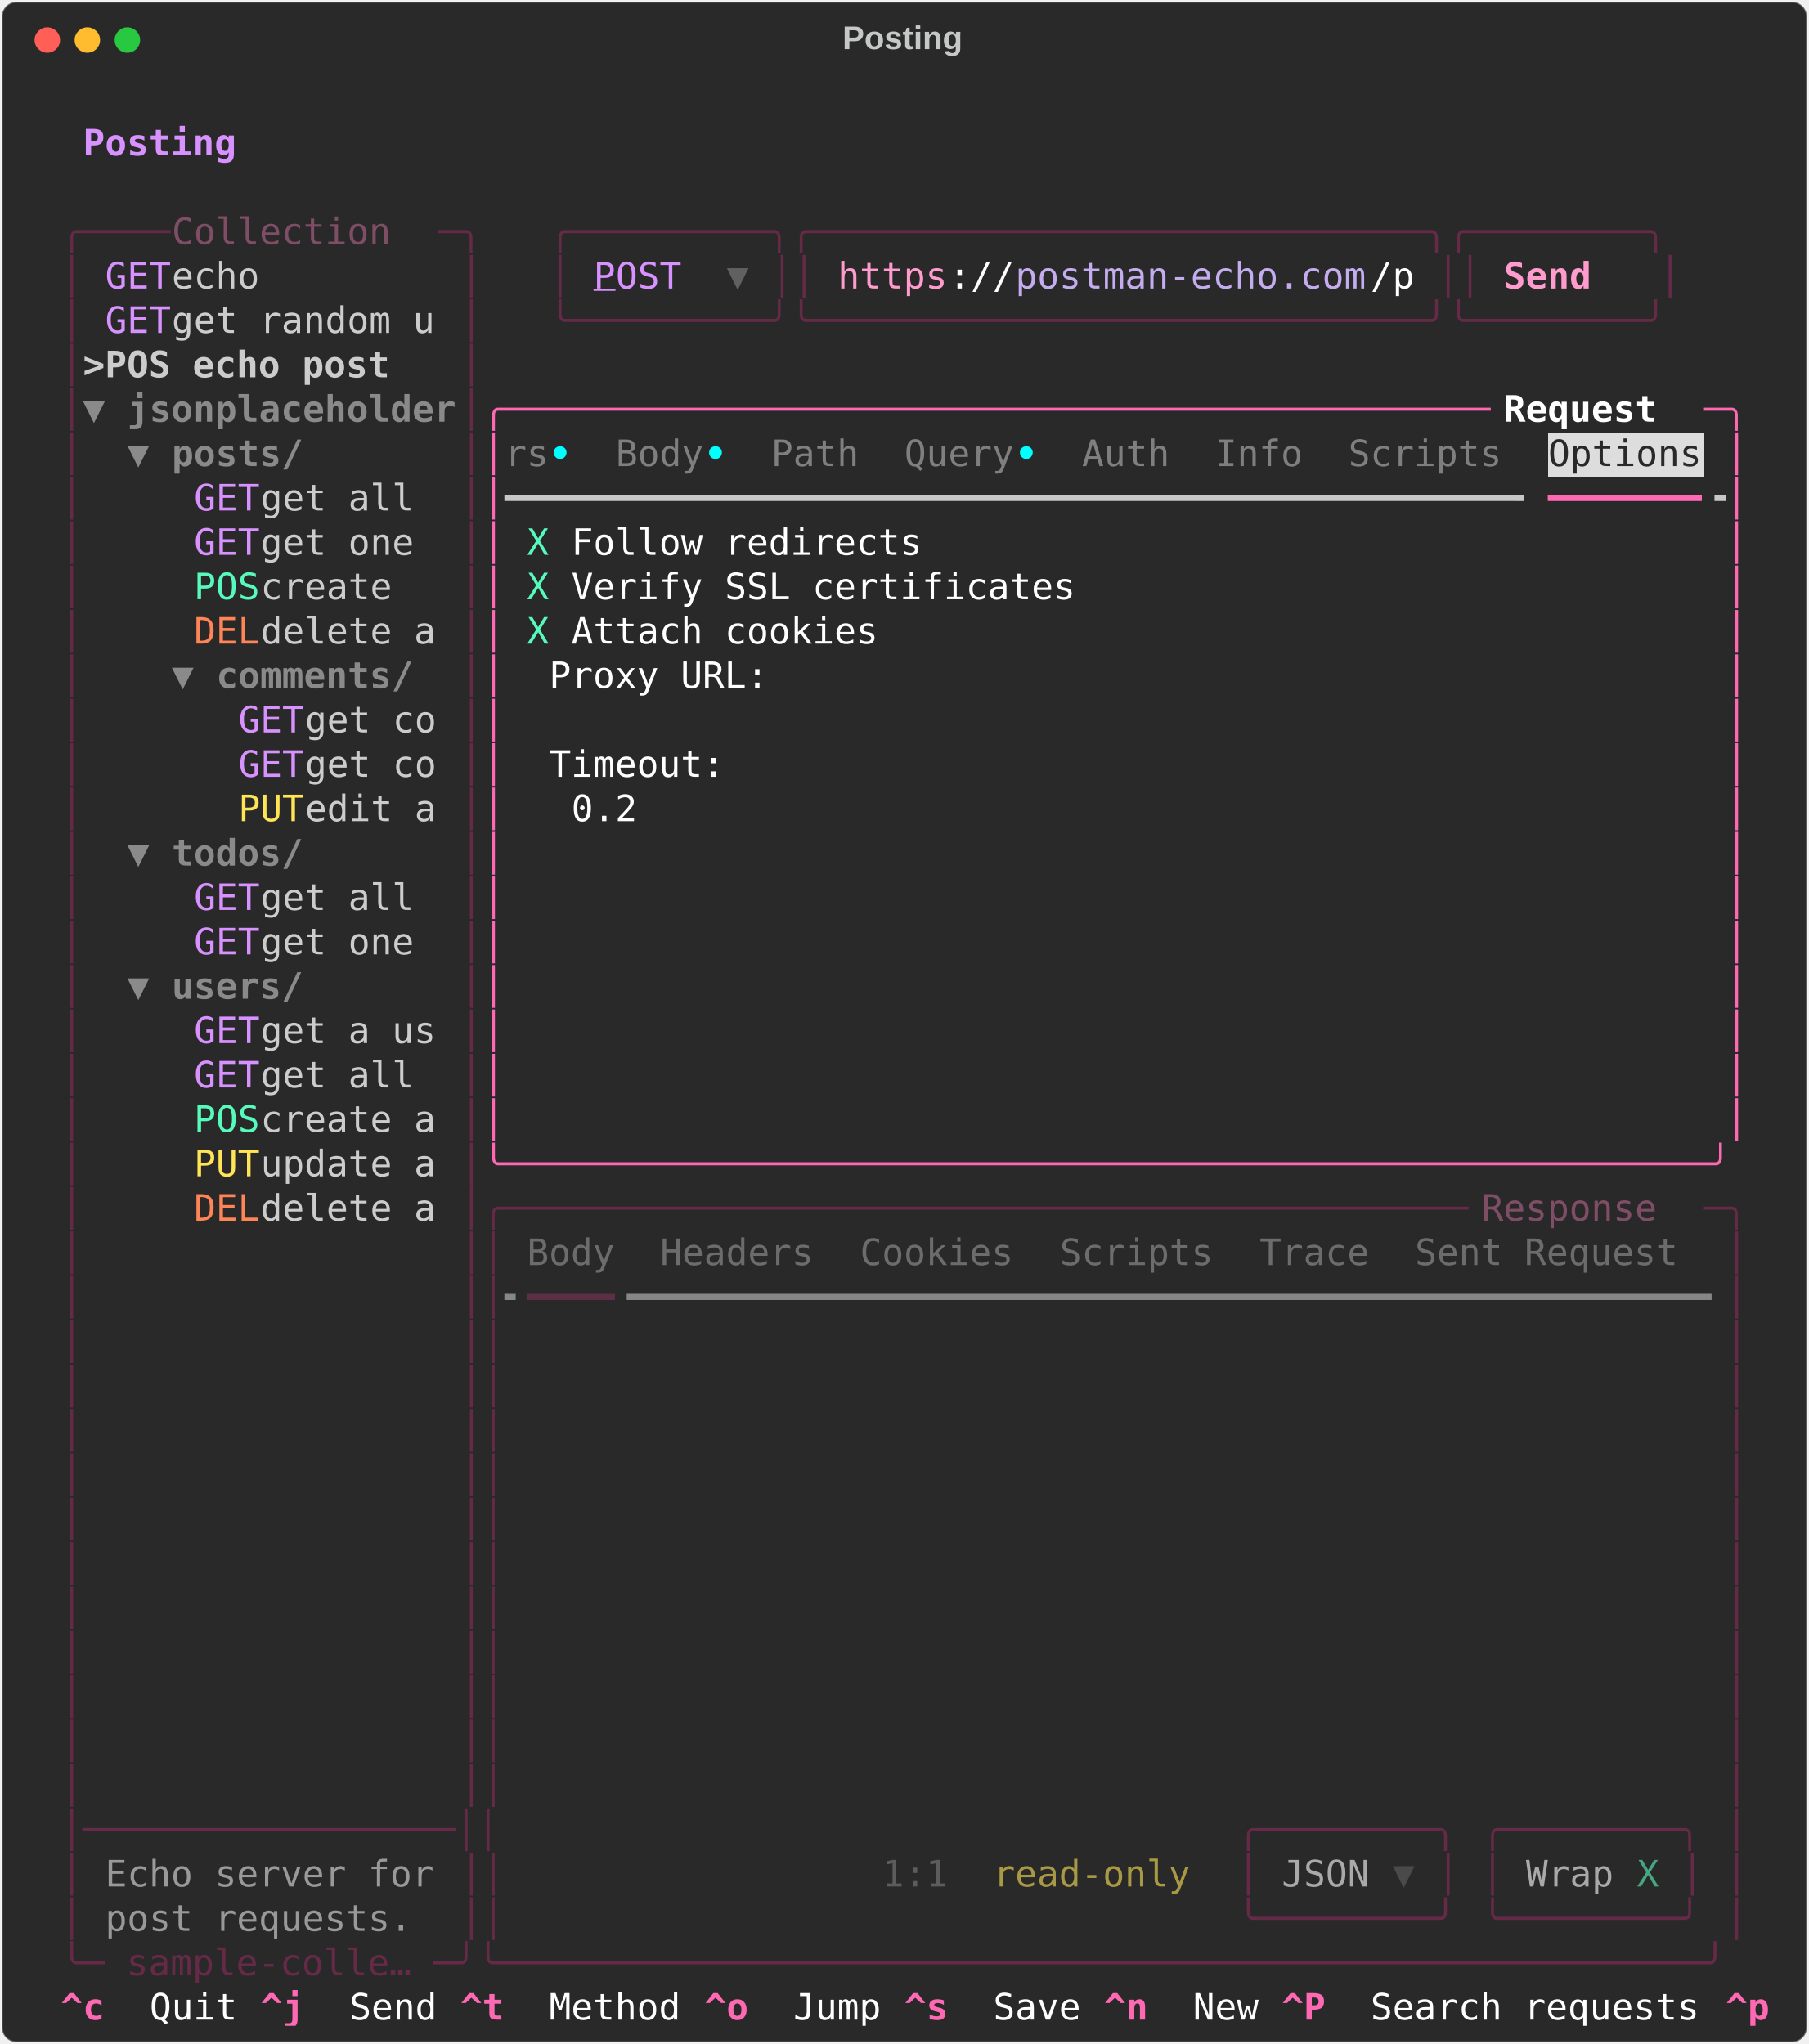
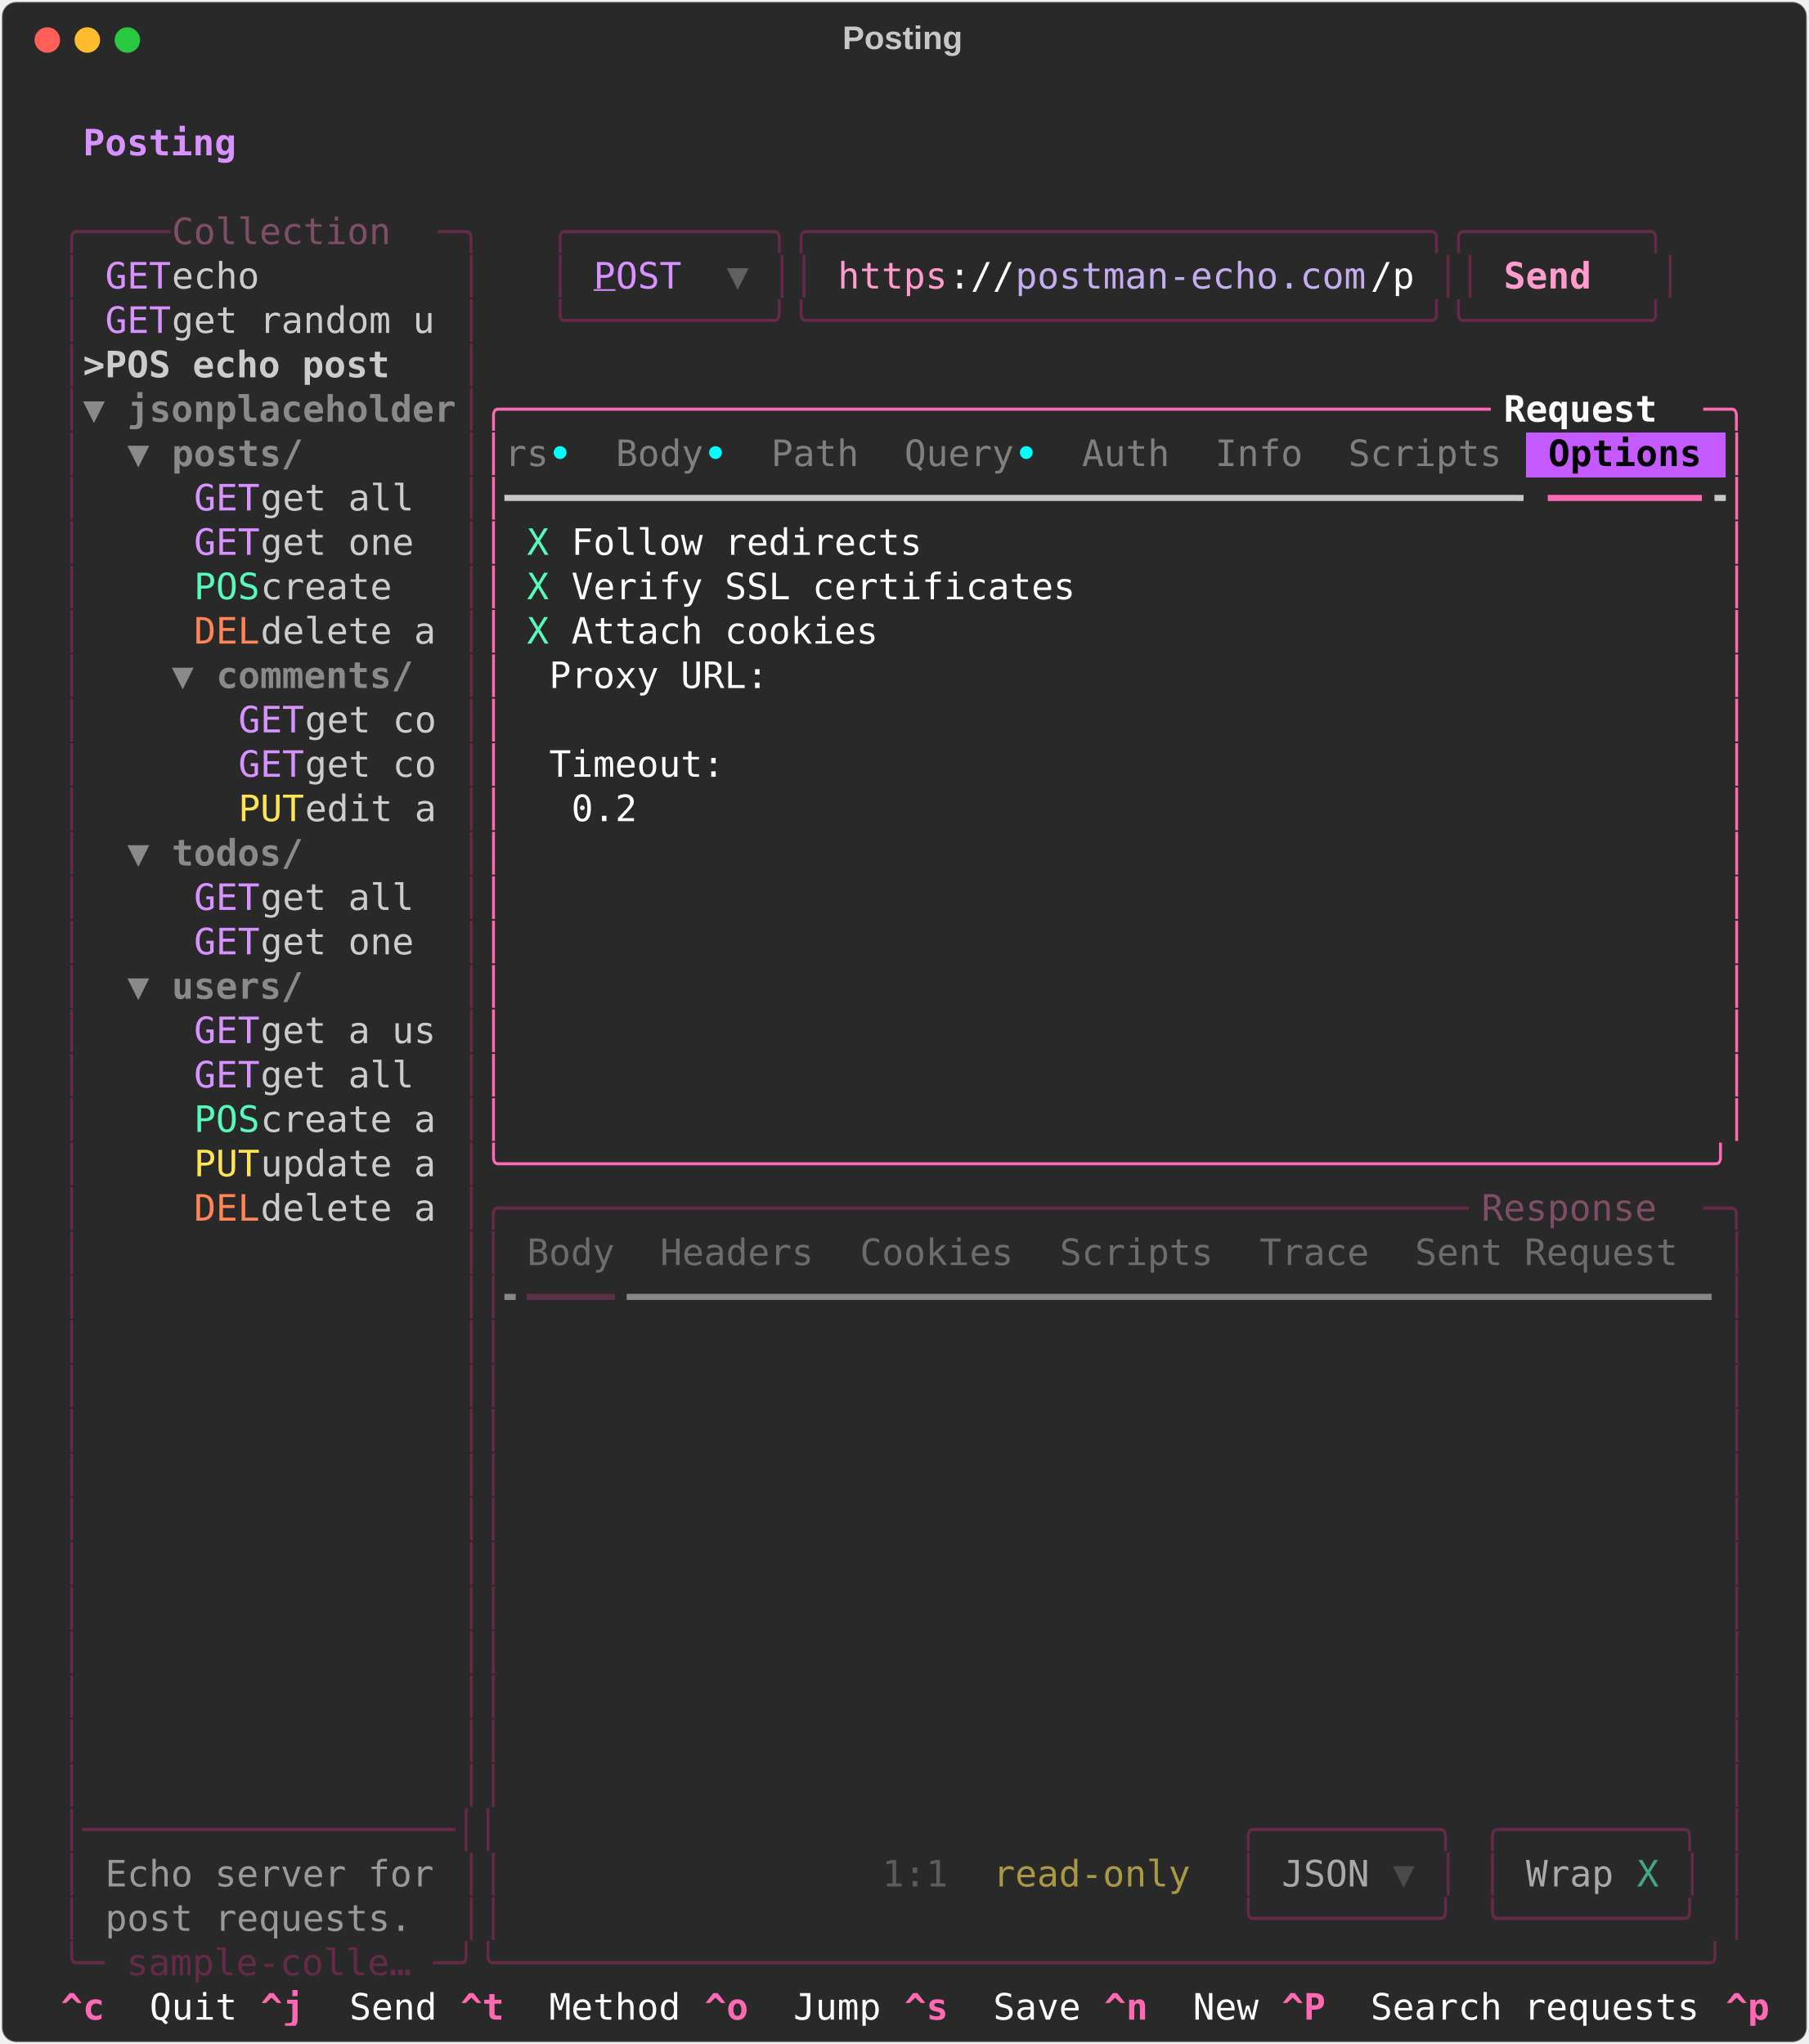
<svg xmlns="http://www.w3.org/2000/svg" class="rich-terminal" viewBox="0 0 994 1123.6">
  <style>

    @font-face {
        font-family: "Fira Code";
        src: local("FiraCode-Regular"),
                url("https://cdnjs.cloudflare.com/ajax/libs/firacode/6.2.0/woff2/FiraCode-Regular.woff2") format("woff2"),
                url("https://cdnjs.cloudflare.com/ajax/libs/firacode/6.2.0/woff/FiraCode-Regular.woff") format("woff");
        font-style: normal;
        font-weight: 400;
    }
    @font-face {
        font-family: "Fira Code";
        src: local("FiraCode-Bold"),
                url("https://cdnjs.cloudflare.com/ajax/libs/firacode/6.2.0/woff2/FiraCode-Bold.woff2") format("woff2"),
                url("https://cdnjs.cloudflare.com/ajax/libs/firacode/6.2.0/woff/FiraCode-Bold.woff") format("woff");
        font-style: bold;
        font-weight: 700;
    }

    .terminal-matrix {
        font-family: Fira Code, monospace;
        font-size: 20px;
        line-height: 24.4px;
        font-variant-east-asian: full-width;
    }

    .terminal-title {
        font-size: 18px;
        font-weight: bold;
        font-family: arial;
    }

    .terminal-r1 { fill: #c5c8c6 }
.terminal-r2 { fill: #d892ff;font-weight: bold }
.terminal-r3 { fill: #662a48 }
.terminal-r4 { fill: #7f4e66 }
.terminal-r5 { fill: #cccccc }
.terminal-r6 { fill: #d892ff }
.terminal-r7 { fill: #d892ff;text-decoration: underline; }
.terminal-r8 { fill: #606060 }
.terminal-r9 { fill: #ff9ccd }
.terminal-r10 { fill: #ffffff }
.terminal-r11 { fill: #c4adef }
.terminal-r12 { fill: #ff9ccd;font-weight: bold }
.terminal-r13 { fill: #cccccc;font-weight: bold }
.terminal-r14 { fill: #999999 }
.terminal-r15 { fill: #8a8a8a }
.terminal-r16 { fill: #8a8a8a;font-weight: bold }
.terminal-r17 { fill: #ff69b4 }
.terminal-r18 { fill: #ffffff;font-weight: bold }
.terminal-r19 { fill: #7f7f7f }
.terminal-r20 { fill: #00ffff;font-weight: bold }
- .terminal-r21 { fill: #292929 }
+ .terminal-r21 { fill: #000000;font-weight: bold }
.terminal-r22 { fill: #56fbbc }
.terminal-r23 { fill: #ff8456 }
.terminal-r24 { fill: #ffe456 }
.terminal-r25 { fill: #6c6c6c }
.terminal-r26 { fill: #868887 }
.terminal-r27 { fill: #5c2f46 }
.terminal-r28 { fill: #5c5c5c }
.terminal-r29 { fill: #a99944 }
.terminal-r30 { fill: #a9a9a9 }
.terminal-r31 { fill: #4a4a4a }
.terminal-r32 { fill: #44a781 }
.terminal-r33 { fill: #ff69b4;font-weight: bold }
    </style>
  <defs>
    <clipPath id="terminal-clip-terminal">
      <rect x="0" y="0" width="975.0" height="1072.6" />
    </clipPath>
    <clipPath id="terminal-line-0">
      <rect x="0" y="1.5" width="976" height="24.65" />
    </clipPath>
    <clipPath id="terminal-line-1">
      <rect x="0" y="25.9" width="976" height="24.65" />
    </clipPath>
    <clipPath id="terminal-line-2">
      <rect x="0" y="50.3" width="976" height="24.65" />
    </clipPath>
    <clipPath id="terminal-line-3">
      <rect x="0" y="74.7" width="976" height="24.65" />
    </clipPath>
    <clipPath id="terminal-line-4">
      <rect x="0" y="99.1" width="976" height="24.65" />
    </clipPath>
    <clipPath id="terminal-line-5">
      <rect x="0" y="123.5" width="976" height="24.65" />
    </clipPath>
    <clipPath id="terminal-line-6">
      <rect x="0" y="147.9" width="976" height="24.65" />
    </clipPath>
    <clipPath id="terminal-line-7">
      <rect x="0" y="172.3" width="976" height="24.65" />
    </clipPath>
    <clipPath id="terminal-line-8">
      <rect x="0" y="196.7" width="976" height="24.65" />
    </clipPath>
    <clipPath id="terminal-line-9">
      <rect x="0" y="221.1" width="976" height="24.65" />
    </clipPath>
    <clipPath id="terminal-line-10">
      <rect x="0" y="245.5" width="976" height="24.65" />
    </clipPath>
    <clipPath id="terminal-line-11">
      <rect x="0" y="269.9" width="976" height="24.65" />
    </clipPath>
    <clipPath id="terminal-line-12">
      <rect x="0" y="294.3" width="976" height="24.65" />
    </clipPath>
    <clipPath id="terminal-line-13">
      <rect x="0" y="318.7" width="976" height="24.65" />
    </clipPath>
    <clipPath id="terminal-line-14">
      <rect x="0" y="343.1" width="976" height="24.65" />
    </clipPath>
    <clipPath id="terminal-line-15">
      <rect x="0" y="367.5" width="976" height="24.65" />
    </clipPath>
    <clipPath id="terminal-line-16">
      <rect x="0" y="391.9" width="976" height="24.65" />
    </clipPath>
    <clipPath id="terminal-line-17">
      <rect x="0" y="416.3" width="976" height="24.65" />
    </clipPath>
    <clipPath id="terminal-line-18">
      <rect x="0" y="440.7" width="976" height="24.65" />
    </clipPath>
    <clipPath id="terminal-line-19">
      <rect x="0" y="465.1" width="976" height="24.65" />
    </clipPath>
    <clipPath id="terminal-line-20">
      <rect x="0" y="489.5" width="976" height="24.65" />
    </clipPath>
    <clipPath id="terminal-line-21">
      <rect x="0" y="513.9" width="976" height="24.65" />
    </clipPath>
    <clipPath id="terminal-line-22">
      <rect x="0" y="538.3" width="976" height="24.65" />
    </clipPath>
    <clipPath id="terminal-line-23">
      <rect x="0" y="562.7" width="976" height="24.65" />
    </clipPath>
    <clipPath id="terminal-line-24">
      <rect x="0" y="587.1" width="976" height="24.65" />
    </clipPath>
    <clipPath id="terminal-line-25">
      <rect x="0" y="611.5" width="976" height="24.65" />
    </clipPath>
    <clipPath id="terminal-line-26">
      <rect x="0" y="635.9" width="976" height="24.65" />
    </clipPath>
    <clipPath id="terminal-line-27">
      <rect x="0" y="660.3" width="976" height="24.65" />
    </clipPath>
    <clipPath id="terminal-line-28">
      <rect x="0" y="684.7" width="976" height="24.65" />
    </clipPath>
    <clipPath id="terminal-line-29">
      <rect x="0" y="709.1" width="976" height="24.65" />
    </clipPath>
    <clipPath id="terminal-line-30">
      <rect x="0" y="733.5" width="976" height="24.65" />
    </clipPath>
    <clipPath id="terminal-line-31">
      <rect x="0" y="757.9" width="976" height="24.65" />
    </clipPath>
    <clipPath id="terminal-line-32">
      <rect x="0" y="782.3" width="976" height="24.65" />
    </clipPath>
    <clipPath id="terminal-line-33">
      <rect x="0" y="806.7" width="976" height="24.65" />
    </clipPath>
    <clipPath id="terminal-line-34">
      <rect x="0" y="831.1" width="976" height="24.65" />
    </clipPath>
    <clipPath id="terminal-line-35">
      <rect x="0" y="855.5" width="976" height="24.65" />
    </clipPath>
    <clipPath id="terminal-line-36">
      <rect x="0" y="879.9" width="976" height="24.65" />
    </clipPath>
    <clipPath id="terminal-line-37">
      <rect x="0" y="904.3" width="976" height="24.65" />
    </clipPath>
    <clipPath id="terminal-line-38">
      <rect x="0" y="928.7" width="976" height="24.65" />
    </clipPath>
    <clipPath id="terminal-line-39">
      <rect x="0" y="953.1" width="976" height="24.65" />
    </clipPath>
    <clipPath id="terminal-line-40">
      <rect x="0" y="977.5" width="976" height="24.65" />
    </clipPath>
    <clipPath id="terminal-line-41">
      <rect x="0" y="1001.9" width="976" height="24.65" />
    </clipPath>
    <clipPath id="terminal-line-42">
      <rect x="0" y="1026.3" width="976" height="24.65" />
    </clipPath>
  </defs>
  <rect fill="#292929" stroke="rgba(255,255,255,0.35)" stroke-width="1" x="1" y="1" width="992" height="1121.6" rx="8" />
  <text class="terminal-title" fill="#c5c8c6" text-anchor="middle" x="496" y="27">Posting</text>
  <g transform="translate(26,22)">
    <circle cx="0" cy="0" r="7" fill="#ff5f57" />
    <circle cx="22" cy="0" r="7" fill="#febc2e" />
    <circle cx="44" cy="0" r="7" fill="#28c840" />
  </g>
  <g transform="translate(9, 41)" clip-path="url(#terminal-clip-terminal)">
-     <rect fill="#dddddd" x="841.8" y="196.7" width="85.4" height="24.65" shape-rendering="crispEdges" />
+     <rect fill="#c45aff" x="829.6" y="196.7" width="12.2" height="24.65" shape-rendering="crispEdges" />
+     <rect fill="#c45aff" x="841.8" y="196.7" width="85.4" height="24.65" shape-rendering="crispEdges" />
+     <rect fill="#c45aff" x="927.2" y="196.7" width="12.2" height="24.65" shape-rendering="crispEdges" />
    <g class="terminal-matrix">
      <text class="terminal-r1" x="976" y="20" textLength="12.2" clip-path="url(#terminal-line-0)">
</text>
      <text class="terminal-r2" x="36.6" y="44.4" textLength="85.4" clip-path="url(#terminal-line-1)">Posting</text>
      <text class="terminal-r1" x="976" y="44.4" textLength="12.2" clip-path="url(#terminal-line-1)">
</text>
      <text class="terminal-r1" x="976" y="68.8" textLength="12.2" clip-path="url(#terminal-line-2)">
</text>
      <text class="terminal-r3" x="24.4" y="93.2" textLength="61" clip-path="url(#terminal-line-3)">╭────</text>
      <text class="terminal-r4" x="85.4" y="93.2" textLength="146.4" clip-path="url(#terminal-line-3)"> Collection </text>
      <text class="terminal-r3" x="231.8" y="93.2" textLength="24.4" clip-path="url(#terminal-line-3)">─╮</text>
      <text class="terminal-r3" x="292.8" y="93.2" textLength="622.2" clip-path="url(#terminal-line-3)">╭─────────╮╭────────────────────────────╮╭────────╮</text>
      <text class="terminal-r1" x="976" y="93.2" textLength="12.2" clip-path="url(#terminal-line-3)">
</text>
      <text class="terminal-r3" x="24.4" y="117.6" textLength="12.2" clip-path="url(#terminal-line-4)">│</text>
      <text class="terminal-r6" x="48.8" y="117.6" textLength="36.6" clip-path="url(#terminal-line-4)">GET</text>
      <text class="terminal-r5" x="85.4" y="117.6" textLength="61" clip-path="url(#terminal-line-4)"> echo</text>
      <text class="terminal-r3" x="244" y="117.6" textLength="12.2" clip-path="url(#terminal-line-4)">│</text>
      <text class="terminal-r3" x="292.8" y="117.6" textLength="12.2" clip-path="url(#terminal-line-4)">│</text>
      <text class="terminal-r7" x="317.2" y="117.6" textLength="12.2" clip-path="url(#terminal-line-4)">P</text>
      <text class="terminal-r6" x="329.4" y="117.6" textLength="36.6" clip-path="url(#terminal-line-4)">OST</text>
      <text class="terminal-r8" x="390.4" y="117.6" textLength="12.2" clip-path="url(#terminal-line-4)">▼</text>
      <text class="terminal-r3" x="414.8" y="117.6" textLength="24.4" clip-path="url(#terminal-line-4)">││</text>
      <text class="terminal-r9" x="451.4" y="117.6" textLength="61" clip-path="url(#terminal-line-4)">https</text>
      <text class="terminal-r10" x="512.4" y="117.6" textLength="36.6" clip-path="url(#terminal-line-4)">://</text>
      <text class="terminal-r11" x="549" y="117.6" textLength="195.2" clip-path="url(#terminal-line-4)">postman-echo.com</text>
      <text class="terminal-r10" x="744.2" y="117.6" textLength="24.4" clip-path="url(#terminal-line-4)">/p</text>
      <text class="terminal-r3" x="780.8" y="117.6" textLength="24.4" clip-path="url(#terminal-line-4)">││</text>
      <text class="terminal-r12" x="817.4" y="117.6" textLength="73.2" clip-path="url(#terminal-line-4)"> Send </text>
      <text class="terminal-r3" x="902.8" y="117.6" textLength="12.2" clip-path="url(#terminal-line-4)">│</text>
      <text class="terminal-r1" x="976" y="117.6" textLength="12.2" clip-path="url(#terminal-line-4)">
</text>
      <text class="terminal-r3" x="24.4" y="142" textLength="12.2" clip-path="url(#terminal-line-5)">│</text>
      <text class="terminal-r6" x="48.8" y="142" textLength="36.6" clip-path="url(#terminal-line-5)">GET</text>
      <text class="terminal-r5" x="85.4" y="142" textLength="158.6" clip-path="url(#terminal-line-5)"> get random u</text>
      <text class="terminal-r3" x="244" y="142" textLength="12.2" clip-path="url(#terminal-line-5)">│</text>
      <text class="terminal-r3" x="292.8" y="142" textLength="622.2" clip-path="url(#terminal-line-5)">╰─────────╯╰────────────────────────────╯╰────────╯</text>
      <text class="terminal-r1" x="976" y="142" textLength="12.2" clip-path="url(#terminal-line-5)">
</text>
      <text class="terminal-r3" x="24.4" y="166.4" textLength="12.2" clip-path="url(#terminal-line-6)">│</text>
      <text class="terminal-r13" x="36.6" y="166.4" textLength="170.8" clip-path="url(#terminal-line-6)">&gt;POS echo post</text>
      <text class="terminal-r3" x="244" y="166.4" textLength="12.2" clip-path="url(#terminal-line-6)">│</text>
      <text class="terminal-r1" x="976" y="166.4" textLength="12.2" clip-path="url(#terminal-line-6)">
</text>
      <text class="terminal-r3" x="24.4" y="190.8" textLength="12.2" clip-path="url(#terminal-line-7)">│</text>
      <text class="terminal-r15" x="36.6" y="190.8" textLength="24.4" clip-path="url(#terminal-line-7)">▼ </text>
      <text class="terminal-r16" x="61" y="190.8" textLength="183" clip-path="url(#terminal-line-7)">jsonplaceholder</text>
      <text class="terminal-r3" x="244" y="190.8" textLength="12.2" clip-path="url(#terminal-line-7)">│</text>
      <text class="terminal-r17" x="256.2" y="190.8" textLength="561.2" clip-path="url(#terminal-line-7)">╭─────────────────────────────────────────────</text>
      <text class="terminal-r18" x="817.4" y="190.8" textLength="109.8" clip-path="url(#terminal-line-7)"> Request </text>
      <text class="terminal-r17" x="927.2" y="190.8" textLength="24.4" clip-path="url(#terminal-line-7)">─╮</text>
      <text class="terminal-r1" x="976" y="190.8" textLength="12.2" clip-path="url(#terminal-line-7)">
</text>
      <text class="terminal-r3" x="24.4" y="215.2" textLength="12.2" clip-path="url(#terminal-line-8)">│</text>
      <text class="terminal-r15" x="61" y="215.2" textLength="24.4" clip-path="url(#terminal-line-8)">▼ </text>
      <text class="terminal-r16" x="85.4" y="215.2" textLength="73.2" clip-path="url(#terminal-line-8)">posts/</text>
      <text class="terminal-r3" x="244" y="215.2" textLength="12.2" clip-path="url(#terminal-line-8)">│</text>
      <text class="terminal-r17" x="256.2" y="215.2" textLength="12.2" clip-path="url(#terminal-line-8)">│</text>
      <text class="terminal-r19" x="268.4" y="215.2" textLength="24.4" clip-path="url(#terminal-line-8)">rs</text>
      <text class="terminal-r20" x="292.8" y="215.2" textLength="12.2" clip-path="url(#terminal-line-8)">•</text>
      <text class="terminal-r19" x="329.4" y="215.2" textLength="48.8" clip-path="url(#terminal-line-8)">Body</text>
      <text class="terminal-r20" x="378.2" y="215.2" textLength="12.2" clip-path="url(#terminal-line-8)">•</text>
      <text class="terminal-r19" x="414.8" y="215.2" textLength="48.8" clip-path="url(#terminal-line-8)">Path</text>
      <text class="terminal-r19" x="488" y="215.2" textLength="61" clip-path="url(#terminal-line-8)">Query</text>
      <text class="terminal-r20" x="549" y="215.2" textLength="12.2" clip-path="url(#terminal-line-8)">•</text>
      <text class="terminal-r19" x="585.6" y="215.2" textLength="48.8" clip-path="url(#terminal-line-8)">Auth</text>
      <text class="terminal-r19" x="658.8" y="215.2" textLength="48.8" clip-path="url(#terminal-line-8)">Info</text>
      <text class="terminal-r19" x="732" y="215.2" textLength="85.4" clip-path="url(#terminal-line-8)">Scripts</text>
      <text class="terminal-r21" x="841.8" y="215.2" textLength="85.4" clip-path="url(#terminal-line-8)">Options</text>
      <text class="terminal-r17" x="939.4" y="215.2" textLength="12.2" clip-path="url(#terminal-line-8)">│</text>
      <text class="terminal-r1" x="976" y="215.2" textLength="12.2" clip-path="url(#terminal-line-8)">
</text>
      <text class="terminal-r3" x="24.4" y="239.6" textLength="12.2" clip-path="url(#terminal-line-9)">│</text>
      <text class="terminal-r6" x="97.6" y="239.6" textLength="36.6" clip-path="url(#terminal-line-9)">GET</text>
      <text class="terminal-r5" x="134.2" y="239.6" textLength="97.6" clip-path="url(#terminal-line-9)"> get all</text>
      <text class="terminal-r3" x="244" y="239.6" textLength="12.2" clip-path="url(#terminal-line-9)">│</text>
      <text class="terminal-r17" x="256.2" y="239.6" textLength="12.2" clip-path="url(#terminal-line-9)">│</text>
      <text class="terminal-r1" x="268.4" y="239.6" textLength="573.4" clip-path="url(#terminal-line-9)">━━━━━━━━━━━━━━━━━━━━━━━━━━━━━━━━━━━━━━━━━━━━━━╸</text>
      <text class="terminal-r17" x="841.8" y="239.6" textLength="85.4" clip-path="url(#terminal-line-9)">━━━━━━━</text>
      <text class="terminal-r1" x="927.2" y="239.6" textLength="12.2" clip-path="url(#terminal-line-9)">╺</text>
      <text class="terminal-r17" x="939.4" y="239.6" textLength="12.2" clip-path="url(#terminal-line-9)">│</text>
      <text class="terminal-r1" x="976" y="239.6" textLength="12.2" clip-path="url(#terminal-line-9)">
</text>
      <text class="terminal-r3" x="24.4" y="264" textLength="12.2" clip-path="url(#terminal-line-10)">│</text>
      <text class="terminal-r6" x="97.6" y="264" textLength="36.6" clip-path="url(#terminal-line-10)">GET</text>
      <text class="terminal-r5" x="134.2" y="264" textLength="97.6" clip-path="url(#terminal-line-10)"> get one</text>
      <text class="terminal-r3" x="244" y="264" textLength="12.2" clip-path="url(#terminal-line-10)">│</text>
      <text class="terminal-r17" x="256.2" y="264" textLength="12.2" clip-path="url(#terminal-line-10)">│</text>
      <text class="terminal-r22" x="280.6" y="264" textLength="12.2" clip-path="url(#terminal-line-10)">X</text>
      <text class="terminal-r10" x="305" y="264" textLength="195.2" clip-path="url(#terminal-line-10)">Follow redirects</text>
      <text class="terminal-r17" x="939.4" y="264" textLength="12.2" clip-path="url(#terminal-line-10)">│</text>
      <text class="terminal-r1" x="976" y="264" textLength="12.2" clip-path="url(#terminal-line-10)">
</text>
      <text class="terminal-r3" x="24.4" y="288.4" textLength="12.2" clip-path="url(#terminal-line-11)">│</text>
      <text class="terminal-r22" x="97.6" y="288.4" textLength="36.6" clip-path="url(#terminal-line-11)">POS</text>
      <text class="terminal-r5" x="134.2" y="288.4" textLength="85.4" clip-path="url(#terminal-line-11)"> create</text>
      <text class="terminal-r3" x="244" y="288.4" textLength="12.2" clip-path="url(#terminal-line-11)">│</text>
      <text class="terminal-r17" x="256.2" y="288.4" textLength="12.2" clip-path="url(#terminal-line-11)">│</text>
      <text class="terminal-r22" x="280.6" y="288.4" textLength="12.2" clip-path="url(#terminal-line-11)">X</text>
      <text class="terminal-r10" x="305" y="288.4" textLength="280.6" clip-path="url(#terminal-line-11)">Verify SSL certificates</text>
      <text class="terminal-r17" x="939.4" y="288.4" textLength="12.2" clip-path="url(#terminal-line-11)">│</text>
      <text class="terminal-r1" x="976" y="288.4" textLength="12.2" clip-path="url(#terminal-line-11)">
</text>
      <text class="terminal-r3" x="24.4" y="312.8" textLength="12.2" clip-path="url(#terminal-line-12)">│</text>
      <text class="terminal-r23" x="97.6" y="312.8" textLength="36.6" clip-path="url(#terminal-line-12)">DEL</text>
      <text class="terminal-r5" x="134.2" y="312.8" textLength="109.8" clip-path="url(#terminal-line-12)"> delete a</text>
      <text class="terminal-r3" x="244" y="312.8" textLength="12.2" clip-path="url(#terminal-line-12)">│</text>
      <text class="terminal-r17" x="256.2" y="312.8" textLength="12.2" clip-path="url(#terminal-line-12)">│</text>
      <text class="terminal-r22" x="280.6" y="312.8" textLength="12.2" clip-path="url(#terminal-line-12)">X</text>
      <text class="terminal-r10" x="305" y="312.8" textLength="170.8" clip-path="url(#terminal-line-12)">Attach cookies</text>
      <text class="terminal-r17" x="939.4" y="312.8" textLength="12.2" clip-path="url(#terminal-line-12)">│</text>
      <text class="terminal-r1" x="976" y="312.8" textLength="12.2" clip-path="url(#terminal-line-12)">
</text>
      <text class="terminal-r3" x="24.4" y="337.2" textLength="12.2" clip-path="url(#terminal-line-13)">│</text>
      <text class="terminal-r15" x="85.4" y="337.2" textLength="24.4" clip-path="url(#terminal-line-13)">▼ </text>
      <text class="terminal-r16" x="109.8" y="337.2" textLength="109.8" clip-path="url(#terminal-line-13)">comments/</text>
      <text class="terminal-r3" x="244" y="337.2" textLength="12.2" clip-path="url(#terminal-line-13)">│</text>
      <text class="terminal-r17" x="256.2" y="337.2" textLength="12.2" clip-path="url(#terminal-line-13)">│</text>
      <text class="terminal-r10" x="292.8" y="337.2" textLength="122" clip-path="url(#terminal-line-13)">Proxy URL:</text>
      <text class="terminal-r17" x="939.4" y="337.2" textLength="12.2" clip-path="url(#terminal-line-13)">│</text>
      <text class="terminal-r1" x="976" y="337.2" textLength="12.2" clip-path="url(#terminal-line-13)">
</text>
      <text class="terminal-r3" x="24.4" y="361.6" textLength="12.2" clip-path="url(#terminal-line-14)">│</text>
      <text class="terminal-r6" x="122" y="361.6" textLength="36.6" clip-path="url(#terminal-line-14)">GET</text>
      <text class="terminal-r5" x="158.6" y="361.6" textLength="85.4" clip-path="url(#terminal-line-14)"> get co</text>
      <text class="terminal-r3" x="244" y="361.6" textLength="12.2" clip-path="url(#terminal-line-14)">│</text>
      <text class="terminal-r17" x="256.2" y="361.6" textLength="12.2" clip-path="url(#terminal-line-14)">│</text>
      <text class="terminal-r17" x="939.4" y="361.6" textLength="12.2" clip-path="url(#terminal-line-14)">│</text>
      <text class="terminal-r1" x="976" y="361.6" textLength="12.2" clip-path="url(#terminal-line-14)">
</text>
      <text class="terminal-r3" x="24.4" y="386" textLength="12.2" clip-path="url(#terminal-line-15)">│</text>
      <text class="terminal-r6" x="122" y="386" textLength="36.6" clip-path="url(#terminal-line-15)">GET</text>
      <text class="terminal-r5" x="158.6" y="386" textLength="85.4" clip-path="url(#terminal-line-15)"> get co</text>
      <text class="terminal-r3" x="244" y="386" textLength="12.2" clip-path="url(#terminal-line-15)">│</text>
      <text class="terminal-r17" x="256.2" y="386" textLength="12.2" clip-path="url(#terminal-line-15)">│</text>
      <text class="terminal-r10" x="292.8" y="386" textLength="97.6" clip-path="url(#terminal-line-15)">Timeout:</text>
      <text class="terminal-r17" x="939.4" y="386" textLength="12.2" clip-path="url(#terminal-line-15)">│</text>
      <text class="terminal-r1" x="976" y="386" textLength="12.2" clip-path="url(#terminal-line-15)">
</text>
      <text class="terminal-r3" x="24.4" y="410.4" textLength="12.2" clip-path="url(#terminal-line-16)">│</text>
      <text class="terminal-r24" x="122" y="410.4" textLength="36.6" clip-path="url(#terminal-line-16)">PUT</text>
      <text class="terminal-r5" x="158.6" y="410.4" textLength="85.4" clip-path="url(#terminal-line-16)"> edit a</text>
      <text class="terminal-r3" x="244" y="410.4" textLength="12.2" clip-path="url(#terminal-line-16)">│</text>
      <text class="terminal-r17" x="256.2" y="410.4" textLength="12.2" clip-path="url(#terminal-line-16)">│</text>
      <text class="terminal-r10" x="305" y="410.4" textLength="610" clip-path="url(#terminal-line-16)">0.2                                               </text>
      <text class="terminal-r17" x="939.4" y="410.4" textLength="12.2" clip-path="url(#terminal-line-16)">│</text>
      <text class="terminal-r1" x="976" y="410.4" textLength="12.2" clip-path="url(#terminal-line-16)">
</text>
      <text class="terminal-r3" x="24.4" y="434.8" textLength="12.2" clip-path="url(#terminal-line-17)">│</text>
      <text class="terminal-r15" x="61" y="434.8" textLength="24.4" clip-path="url(#terminal-line-17)">▼ </text>
      <text class="terminal-r16" x="85.4" y="434.8" textLength="73.2" clip-path="url(#terminal-line-17)">todos/</text>
      <text class="terminal-r3" x="244" y="434.8" textLength="12.2" clip-path="url(#terminal-line-17)">│</text>
      <text class="terminal-r17" x="256.2" y="434.8" textLength="12.2" clip-path="url(#terminal-line-17)">│</text>
      <text class="terminal-r17" x="939.4" y="434.8" textLength="12.2" clip-path="url(#terminal-line-17)">│</text>
      <text class="terminal-r1" x="976" y="434.8" textLength="12.2" clip-path="url(#terminal-line-17)">
</text>
      <text class="terminal-r3" x="24.4" y="459.2" textLength="12.2" clip-path="url(#terminal-line-18)">│</text>
      <text class="terminal-r6" x="97.6" y="459.2" textLength="36.6" clip-path="url(#terminal-line-18)">GET</text>
      <text class="terminal-r5" x="134.2" y="459.2" textLength="97.6" clip-path="url(#terminal-line-18)"> get all</text>
      <text class="terminal-r3" x="244" y="459.2" textLength="12.2" clip-path="url(#terminal-line-18)">│</text>
      <text class="terminal-r17" x="256.2" y="459.2" textLength="12.2" clip-path="url(#terminal-line-18)">│</text>
      <text class="terminal-r17" x="939.4" y="459.2" textLength="12.2" clip-path="url(#terminal-line-18)">│</text>
      <text class="terminal-r1" x="976" y="459.2" textLength="12.2" clip-path="url(#terminal-line-18)">
</text>
      <text class="terminal-r3" x="24.4" y="483.6" textLength="12.2" clip-path="url(#terminal-line-19)">│</text>
      <text class="terminal-r6" x="97.6" y="483.6" textLength="36.6" clip-path="url(#terminal-line-19)">GET</text>
      <text class="terminal-r5" x="134.2" y="483.6" textLength="97.6" clip-path="url(#terminal-line-19)"> get one</text>
      <text class="terminal-r3" x="244" y="483.6" textLength="12.2" clip-path="url(#terminal-line-19)">│</text>
      <text class="terminal-r17" x="256.2" y="483.6" textLength="12.2" clip-path="url(#terminal-line-19)">│</text>
      <text class="terminal-r17" x="939.4" y="483.6" textLength="12.2" clip-path="url(#terminal-line-19)">│</text>
      <text class="terminal-r1" x="976" y="483.6" textLength="12.2" clip-path="url(#terminal-line-19)">
</text>
      <text class="terminal-r3" x="24.4" y="508" textLength="12.2" clip-path="url(#terminal-line-20)">│</text>
      <text class="terminal-r15" x="61" y="508" textLength="24.4" clip-path="url(#terminal-line-20)">▼ </text>
      <text class="terminal-r16" x="85.4" y="508" textLength="73.2" clip-path="url(#terminal-line-20)">users/</text>
      <text class="terminal-r3" x="244" y="508" textLength="12.2" clip-path="url(#terminal-line-20)">│</text>
      <text class="terminal-r17" x="256.2" y="508" textLength="12.2" clip-path="url(#terminal-line-20)">│</text>
      <text class="terminal-r17" x="939.4" y="508" textLength="12.2" clip-path="url(#terminal-line-20)">│</text>
      <text class="terminal-r1" x="976" y="508" textLength="12.2" clip-path="url(#terminal-line-20)">
</text>
      <text class="terminal-r3" x="24.4" y="532.4" textLength="12.2" clip-path="url(#terminal-line-21)">│</text>
      <text class="terminal-r6" x="97.6" y="532.4" textLength="36.6" clip-path="url(#terminal-line-21)">GET</text>
      <text class="terminal-r5" x="134.2" y="532.4" textLength="109.8" clip-path="url(#terminal-line-21)"> get a us</text>
      <text class="terminal-r3" x="244" y="532.4" textLength="12.2" clip-path="url(#terminal-line-21)">│</text>
      <text class="terminal-r17" x="256.2" y="532.4" textLength="12.2" clip-path="url(#terminal-line-21)">│</text>
      <text class="terminal-r17" x="939.4" y="532.4" textLength="12.2" clip-path="url(#terminal-line-21)">│</text>
      <text class="terminal-r1" x="976" y="532.4" textLength="12.2" clip-path="url(#terminal-line-21)">
</text>
      <text class="terminal-r3" x="24.4" y="556.8" textLength="12.2" clip-path="url(#terminal-line-22)">│</text>
      <text class="terminal-r6" x="97.6" y="556.8" textLength="36.6" clip-path="url(#terminal-line-22)">GET</text>
      <text class="terminal-r5" x="134.2" y="556.8" textLength="109.8" clip-path="url(#terminal-line-22)"> get all </text>
      <text class="terminal-r3" x="244" y="556.8" textLength="12.2" clip-path="url(#terminal-line-22)">│</text>
      <text class="terminal-r17" x="256.2" y="556.8" textLength="12.2" clip-path="url(#terminal-line-22)">│</text>
      <text class="terminal-r17" x="939.4" y="556.8" textLength="12.2" clip-path="url(#terminal-line-22)">│</text>
      <text class="terminal-r1" x="976" y="556.8" textLength="12.2" clip-path="url(#terminal-line-22)">
</text>
      <text class="terminal-r3" x="24.4" y="581.2" textLength="12.2" clip-path="url(#terminal-line-23)">│</text>
      <text class="terminal-r22" x="97.6" y="581.2" textLength="36.6" clip-path="url(#terminal-line-23)">POS</text>
      <text class="terminal-r5" x="134.2" y="581.2" textLength="109.8" clip-path="url(#terminal-line-23)"> create a</text>
      <text class="terminal-r3" x="244" y="581.2" textLength="12.2" clip-path="url(#terminal-line-23)">│</text>
      <text class="terminal-r17" x="256.2" y="581.2" textLength="12.2" clip-path="url(#terminal-line-23)">│</text>
      <text class="terminal-r17" x="939.4" y="581.2" textLength="12.2" clip-path="url(#terminal-line-23)">│</text>
      <text class="terminal-r1" x="976" y="581.2" textLength="12.2" clip-path="url(#terminal-line-23)">
</text>
      <text class="terminal-r3" x="24.4" y="605.6" textLength="12.2" clip-path="url(#terminal-line-24)">│</text>
      <text class="terminal-r24" x="97.6" y="605.6" textLength="36.6" clip-path="url(#terminal-line-24)">PUT</text>
      <text class="terminal-r5" x="134.2" y="605.6" textLength="109.8" clip-path="url(#terminal-line-24)"> update a</text>
      <text class="terminal-r3" x="244" y="605.6" textLength="12.2" clip-path="url(#terminal-line-24)">│</text>
      <text class="terminal-r17" x="256.2" y="605.6" textLength="695.4" clip-path="url(#terminal-line-24)">╰───────────────────────────────────────────────────────╯</text>
      <text class="terminal-r1" x="976" y="605.6" textLength="12.2" clip-path="url(#terminal-line-24)">
</text>
      <text class="terminal-r3" x="24.4" y="630" textLength="12.2" clip-path="url(#terminal-line-25)">│</text>
      <text class="terminal-r23" x="97.6" y="630" textLength="36.6" clip-path="url(#terminal-line-25)">DEL</text>
      <text class="terminal-r5" x="134.2" y="630" textLength="109.8" clip-path="url(#terminal-line-25)"> delete a</text>
      <text class="terminal-r3" x="244" y="630" textLength="561.2" clip-path="url(#terminal-line-25)">│╭────────────────────────────────────────────</text>
      <text class="terminal-r4" x="805.2" y="630" textLength="122" clip-path="url(#terminal-line-25)"> Response </text>
      <text class="terminal-r3" x="927.2" y="630" textLength="24.4" clip-path="url(#terminal-line-25)">─╮</text>
      <text class="terminal-r1" x="976" y="630" textLength="12.2" clip-path="url(#terminal-line-25)">
</text>
      <text class="terminal-r3" x="24.4" y="654.4" textLength="12.2" clip-path="url(#terminal-line-26)">│</text>
      <text class="terminal-r3" x="244" y="654.4" textLength="24.4" clip-path="url(#terminal-line-26)">││</text>
      <text class="terminal-r25" x="280.6" y="654.4" textLength="48.8" clip-path="url(#terminal-line-26)">Body</text>
      <text class="terminal-r25" x="353.8" y="654.4" textLength="85.4" clip-path="url(#terminal-line-26)">Headers</text>
      <text class="terminal-r25" x="463.6" y="654.4" textLength="85.4" clip-path="url(#terminal-line-26)">Cookies</text>
      <text class="terminal-r25" x="573.4" y="654.4" textLength="85.4" clip-path="url(#terminal-line-26)">Scripts</text>
      <text class="terminal-r25" x="683.2" y="654.4" textLength="61" clip-path="url(#terminal-line-26)">Trace</text>
      <text class="terminal-r25" x="768.6" y="654.4" textLength="146.4" clip-path="url(#terminal-line-26)">Sent Request</text>
      <text class="terminal-r3" x="939.4" y="654.4" textLength="12.2" clip-path="url(#terminal-line-26)">│</text>
      <text class="terminal-r1" x="976" y="654.4" textLength="12.2" clip-path="url(#terminal-line-26)">
</text>
      <text class="terminal-r3" x="24.4" y="678.8" textLength="12.2" clip-path="url(#terminal-line-27)">│</text>
      <text class="terminal-r3" x="244" y="678.8" textLength="24.4" clip-path="url(#terminal-line-27)">││</text>
      <text class="terminal-r26" x="268.4" y="678.8" textLength="12.2" clip-path="url(#terminal-line-27)">╸</text>
      <text class="terminal-r27" x="280.6" y="678.8" textLength="48.8" clip-path="url(#terminal-line-27)">━━━━</text>
      <text class="terminal-r26" x="329.4" y="678.8" textLength="610" clip-path="url(#terminal-line-27)">╺━━━━━━━━━━━━━━━━━━━━━━━━━━━━━━━━━━━━━━━━━━━━━━━━━</text>
      <text class="terminal-r3" x="939.4" y="678.8" textLength="12.2" clip-path="url(#terminal-line-27)">│</text>
      <text class="terminal-r1" x="976" y="678.8" textLength="12.2" clip-path="url(#terminal-line-27)">
</text>
      <text class="terminal-r3" x="24.4" y="703.2" textLength="12.2" clip-path="url(#terminal-line-28)">│</text>
      <text class="terminal-r3" x="244" y="703.2" textLength="24.4" clip-path="url(#terminal-line-28)">││</text>
      <text class="terminal-r3" x="939.4" y="703.2" textLength="12.2" clip-path="url(#terminal-line-28)">│</text>
      <text class="terminal-r1" x="976" y="703.2" textLength="12.2" clip-path="url(#terminal-line-28)">
</text>
      <text class="terminal-r3" x="24.4" y="727.6" textLength="12.2" clip-path="url(#terminal-line-29)">│</text>
      <text class="terminal-r3" x="244" y="727.6" textLength="24.4" clip-path="url(#terminal-line-29)">││</text>
      <text class="terminal-r3" x="939.4" y="727.6" textLength="12.2" clip-path="url(#terminal-line-29)">│</text>
      <text class="terminal-r1" x="976" y="727.6" textLength="12.2" clip-path="url(#terminal-line-29)">
</text>
      <text class="terminal-r3" x="24.4" y="752" textLength="12.2" clip-path="url(#terminal-line-30)">│</text>
      <text class="terminal-r3" x="244" y="752" textLength="24.4" clip-path="url(#terminal-line-30)">││</text>
      <text class="terminal-r3" x="939.4" y="752" textLength="12.2" clip-path="url(#terminal-line-30)">│</text>
      <text class="terminal-r1" x="976" y="752" textLength="12.2" clip-path="url(#terminal-line-30)">
</text>
      <text class="terminal-r3" x="24.4" y="776.4" textLength="12.2" clip-path="url(#terminal-line-31)">│</text>
      <text class="terminal-r3" x="244" y="776.4" textLength="24.4" clip-path="url(#terminal-line-31)">││</text>
      <text class="terminal-r3" x="939.4" y="776.4" textLength="12.2" clip-path="url(#terminal-line-31)">│</text>
      <text class="terminal-r1" x="976" y="776.4" textLength="12.2" clip-path="url(#terminal-line-31)">
</text>
      <text class="terminal-r3" x="24.4" y="800.8" textLength="12.2" clip-path="url(#terminal-line-32)">│</text>
      <text class="terminal-r3" x="244" y="800.8" textLength="24.4" clip-path="url(#terminal-line-32)">││</text>
      <text class="terminal-r3" x="939.4" y="800.8" textLength="12.2" clip-path="url(#terminal-line-32)">│</text>
      <text class="terminal-r1" x="976" y="800.8" textLength="12.2" clip-path="url(#terminal-line-32)">
</text>
      <text class="terminal-r3" x="24.4" y="825.2" textLength="12.2" clip-path="url(#terminal-line-33)">│</text>
      <text class="terminal-r3" x="244" y="825.2" textLength="24.4" clip-path="url(#terminal-line-33)">││</text>
      <text class="terminal-r3" x="939.4" y="825.2" textLength="12.2" clip-path="url(#terminal-line-33)">│</text>
      <text class="terminal-r1" x="976" y="825.2" textLength="12.2" clip-path="url(#terminal-line-33)">
</text>
      <text class="terminal-r3" x="24.4" y="849.6" textLength="12.2" clip-path="url(#terminal-line-34)">│</text>
      <text class="terminal-r3" x="244" y="849.6" textLength="24.4" clip-path="url(#terminal-line-34)">││</text>
      <text class="terminal-r3" x="939.4" y="849.6" textLength="12.2" clip-path="url(#terminal-line-34)">│</text>
      <text class="terminal-r1" x="976" y="849.6" textLength="12.2" clip-path="url(#terminal-line-34)">
</text>
      <text class="terminal-r3" x="24.4" y="874" textLength="12.2" clip-path="url(#terminal-line-35)">│</text>
      <text class="terminal-r3" x="244" y="874" textLength="24.4" clip-path="url(#terminal-line-35)">││</text>
      <text class="terminal-r3" x="939.4" y="874" textLength="12.2" clip-path="url(#terminal-line-35)">│</text>
      <text class="terminal-r1" x="976" y="874" textLength="12.2" clip-path="url(#terminal-line-35)">
</text>
      <text class="terminal-r3" x="24.4" y="898.4" textLength="12.2" clip-path="url(#terminal-line-36)">│</text>
      <text class="terminal-r3" x="244" y="898.4" textLength="24.4" clip-path="url(#terminal-line-36)">││</text>
      <text class="terminal-r3" x="939.4" y="898.4" textLength="12.2" clip-path="url(#terminal-line-36)">│</text>
      <text class="terminal-r1" x="976" y="898.4" textLength="12.2" clip-path="url(#terminal-line-36)">
</text>
      <text class="terminal-r3" x="24.4" y="922.8" textLength="12.2" clip-path="url(#terminal-line-37)">│</text>
      <text class="terminal-r3" x="244" y="922.8" textLength="24.4" clip-path="url(#terminal-line-37)">││</text>
      <text class="terminal-r3" x="939.4" y="922.8" textLength="12.2" clip-path="url(#terminal-line-37)">│</text>
      <text class="terminal-r1" x="976" y="922.8" textLength="12.2" clip-path="url(#terminal-line-37)">
</text>
      <text class="terminal-r3" x="24.4" y="947.2" textLength="12.2" clip-path="url(#terminal-line-38)">│</text>
      <text class="terminal-r3" x="244" y="947.2" textLength="24.4" clip-path="url(#terminal-line-38)">││</text>
      <text class="terminal-r3" x="939.4" y="947.2" textLength="12.2" clip-path="url(#terminal-line-38)">│</text>
      <text class="terminal-r1" x="976" y="947.2" textLength="12.2" clip-path="url(#terminal-line-38)">
</text>
      <text class="terminal-r3" x="24.4" y="971.6" textLength="244" clip-path="url(#terminal-line-39)">│─────────────────││</text>
      <text class="terminal-r3" x="671" y="971.6" textLength="122" clip-path="url(#terminal-line-39)">╭────────╮</text>
      <text class="terminal-r3" x="805.2" y="971.6" textLength="122" clip-path="url(#terminal-line-39)">╭────────╮</text>
      <text class="terminal-r3" x="939.4" y="971.6" textLength="12.2" clip-path="url(#terminal-line-39)">│</text>
      <text class="terminal-r1" x="976" y="971.6" textLength="12.2" clip-path="url(#terminal-line-39)">
</text>
      <text class="terminal-r3" x="24.4" y="996" textLength="12.2" clip-path="url(#terminal-line-40)">│</text>
      <text class="terminal-r14" x="48.8" y="996" textLength="183" clip-path="url(#terminal-line-40)">Echo server for</text>
      <text class="terminal-r3" x="244" y="996" textLength="24.4" clip-path="url(#terminal-line-40)">││</text>
      <text class="terminal-r28" x="475.8" y="996" textLength="36.6" clip-path="url(#terminal-line-40)">1:1</text>
      <text class="terminal-r29" x="536.8" y="996" textLength="109.8" clip-path="url(#terminal-line-40)">read-only</text>
      <text class="terminal-r3" x="671" y="996" textLength="12.2" clip-path="url(#terminal-line-40)">│</text>
      <text class="terminal-r30" x="695.4" y="996" textLength="48.8" clip-path="url(#terminal-line-40)">JSON</text>
      <text class="terminal-r31" x="756.4" y="996" textLength="12.2" clip-path="url(#terminal-line-40)">▼</text>
      <text class="terminal-r3" x="780.8" y="996" textLength="12.2" clip-path="url(#terminal-line-40)">│</text>
      <text class="terminal-r3" x="805.2" y="996" textLength="12.2" clip-path="url(#terminal-line-40)">│</text>
      <text class="terminal-r30" x="829.6" y="996" textLength="48.8" clip-path="url(#terminal-line-40)">Wrap</text>
      <text class="terminal-r32" x="890.6" y="996" textLength="12.2" clip-path="url(#terminal-line-40)">X</text>
      <text class="terminal-r3" x="915" y="996" textLength="12.2" clip-path="url(#terminal-line-40)">│</text>
      <text class="terminal-r3" x="939.4" y="996" textLength="12.2" clip-path="url(#terminal-line-40)">│</text>
      <text class="terminal-r1" x="976" y="996" textLength="12.2" clip-path="url(#terminal-line-40)">
</text>
      <text class="terminal-r3" x="24.4" y="1020.4" textLength="12.2" clip-path="url(#terminal-line-41)">│</text>
      <text class="terminal-r14" x="48.8" y="1020.4" textLength="170.8" clip-path="url(#terminal-line-41)">post requests.</text>
      <text class="terminal-r3" x="244" y="1020.4" textLength="24.4" clip-path="url(#terminal-line-41)">││</text>
      <text class="terminal-r3" x="671" y="1020.4" textLength="122" clip-path="url(#terminal-line-41)">╰────────╯</text>
      <text class="terminal-r3" x="805.2" y="1020.4" textLength="122" clip-path="url(#terminal-line-41)">╰────────╯</text>
      <text class="terminal-r3" x="939.4" y="1020.4" textLength="12.2" clip-path="url(#terminal-line-41)">│</text>
      <text class="terminal-r1" x="976" y="1020.4" textLength="12.2" clip-path="url(#terminal-line-41)">
</text>
      <text class="terminal-r3" x="24.4" y="1044.8" textLength="927.2" clip-path="url(#terminal-line-42)">╰─ sample-colle… ─╯╰───────────────────────────────────────────────────────╯</text>
      <text class="terminal-r1" x="976" y="1044.8" textLength="12.2" clip-path="url(#terminal-line-42)">
</text>
      <text class="terminal-r33" x="24.4" y="1069.2" textLength="48.8" clip-path="url(#terminal-line-43)"> ^c </text>
      <text class="terminal-r10" x="73.2" y="1069.2" textLength="61" clip-path="url(#terminal-line-43)">Quit </text>
      <text class="terminal-r33" x="134.2" y="1069.2" textLength="48.8" clip-path="url(#terminal-line-43)"> ^j </text>
      <text class="terminal-r10" x="183" y="1069.2" textLength="61" clip-path="url(#terminal-line-43)">Send </text>
      <text class="terminal-r33" x="244" y="1069.2" textLength="48.8" clip-path="url(#terminal-line-43)"> ^t </text>
      <text class="terminal-r10" x="292.8" y="1069.2" textLength="85.4" clip-path="url(#terminal-line-43)">Method </text>
      <text class="terminal-r33" x="378.2" y="1069.2" textLength="48.8" clip-path="url(#terminal-line-43)"> ^o </text>
      <text class="terminal-r10" x="427" y="1069.2" textLength="61" clip-path="url(#terminal-line-43)">Jump </text>
      <text class="terminal-r33" x="488" y="1069.2" textLength="48.8" clip-path="url(#terminal-line-43)"> ^s </text>
      <text class="terminal-r10" x="536.8" y="1069.2" textLength="61" clip-path="url(#terminal-line-43)">Save </text>
      <text class="terminal-r33" x="597.8" y="1069.2" textLength="48.8" clip-path="url(#terminal-line-43)"> ^n </text>
      <text class="terminal-r10" x="646.6" y="1069.2" textLength="48.8" clip-path="url(#terminal-line-43)">New </text>
      <text class="terminal-r33" x="695.4" y="1069.2" textLength="48.8" clip-path="url(#terminal-line-43)"> ^P </text>
      <text class="terminal-r10" x="744.2" y="1069.2" textLength="195.2" clip-path="url(#terminal-line-43)">Search requests </text>
      <text class="terminal-r33" x="939.4" y="1069.2" textLength="36.6" clip-path="url(#terminal-line-43)"> ^p</text>
    </g>
  </g>
</svg>
